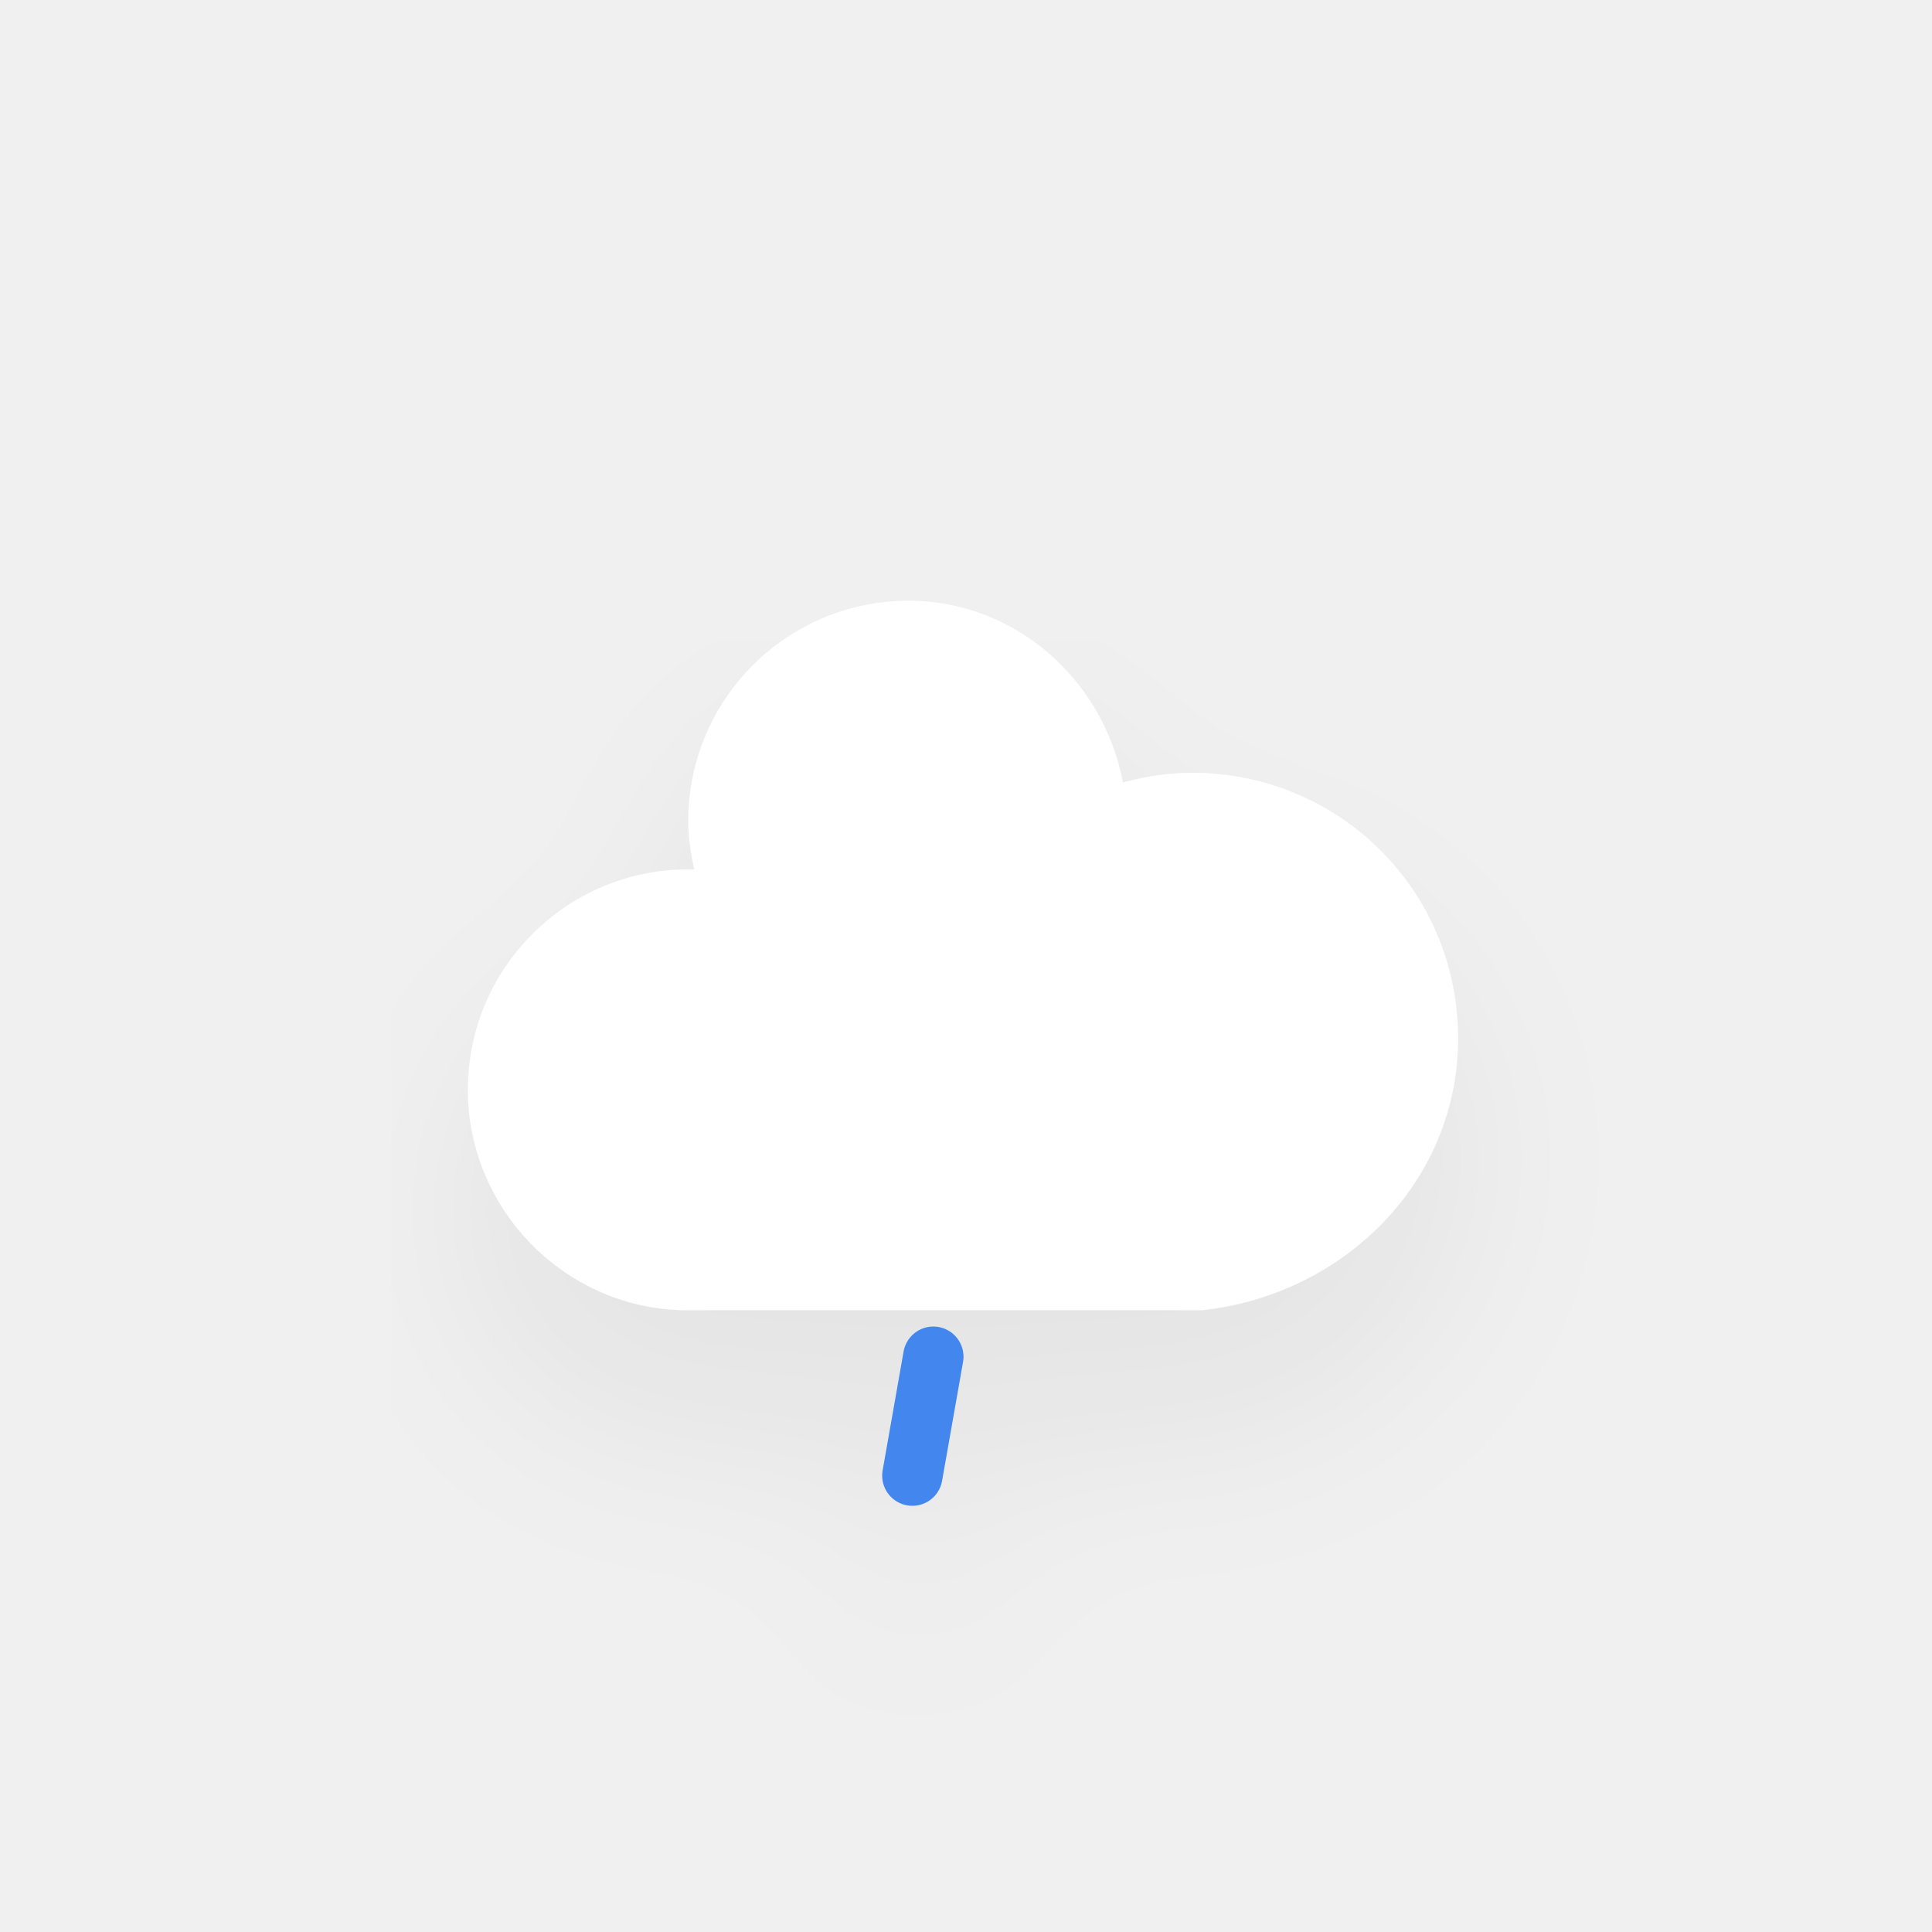
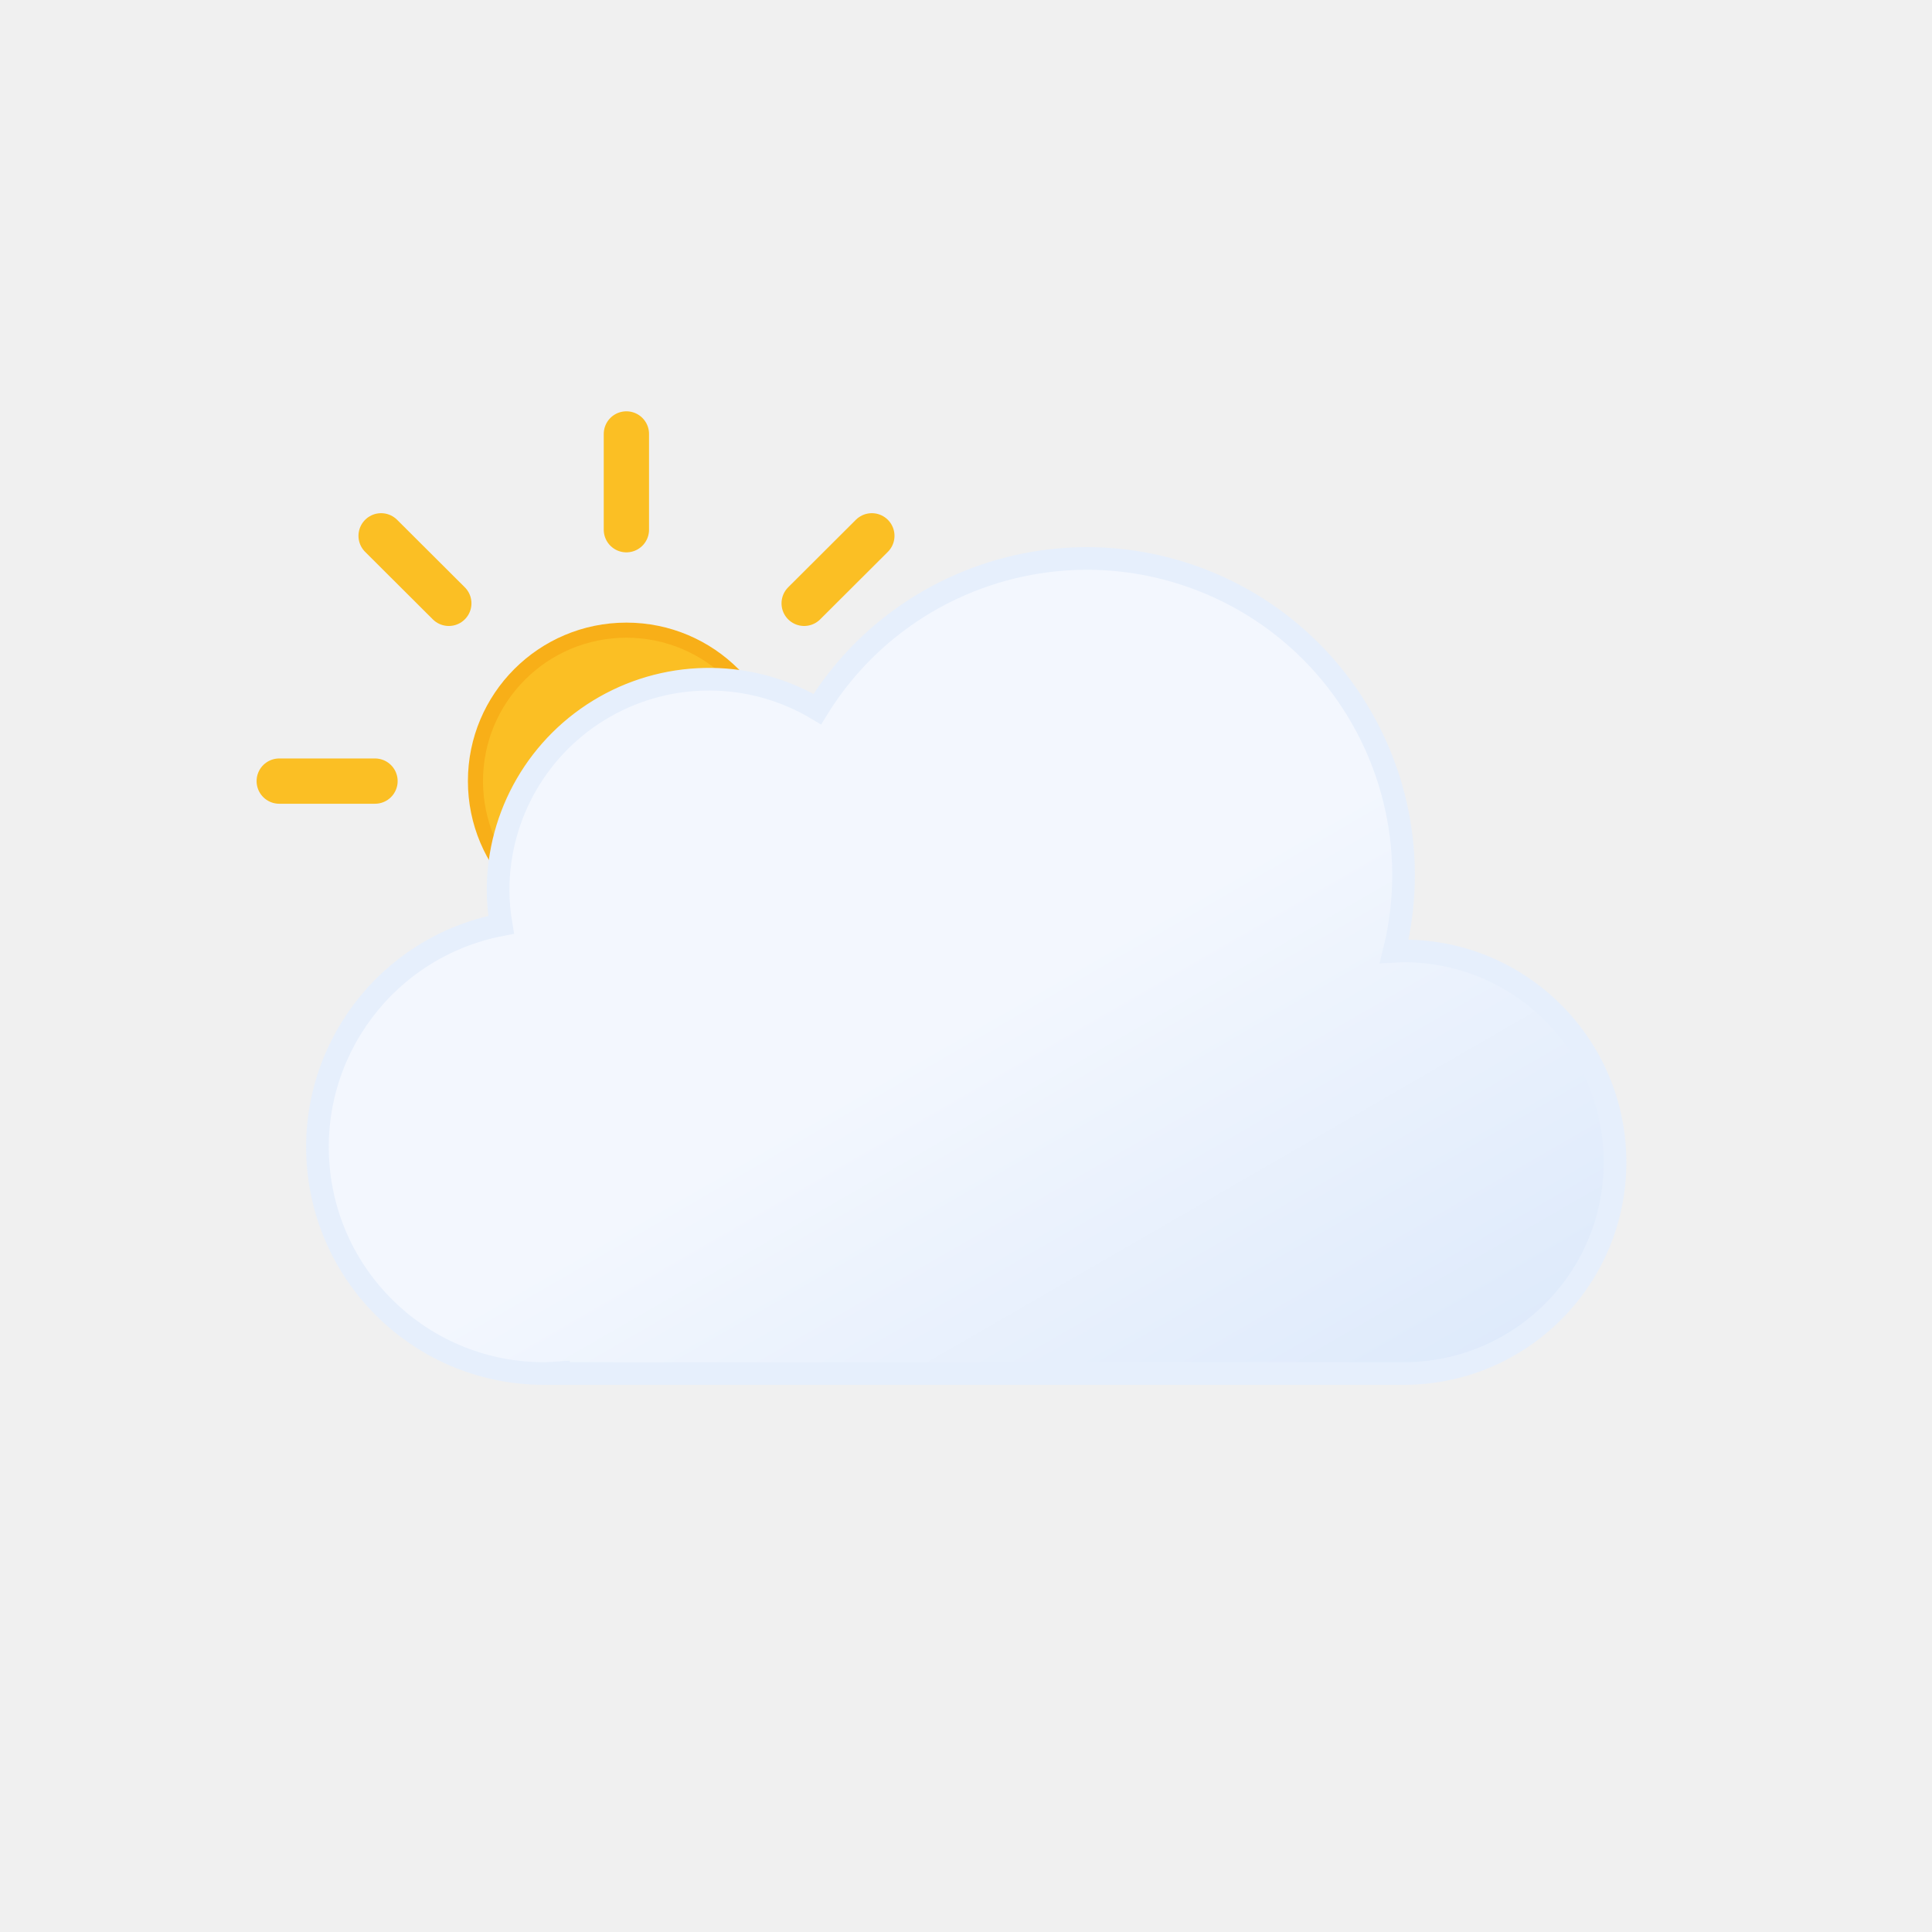
- <svg xmlns="http://www.w3.org/2000/svg" version="1.1" width="64" height="64" viewbox="0 0 64 64">
+ <svg xmlns="http://www.w3.org/2000/svg" xmlns:xlink="http://www.w3.org/1999/xlink" viewBox="0 0 512 512">
  <defs>
-     <filter id="blur" width="200%" height="200%">
-       <feGaussianBlur in="SourceAlpha" stdDeviation="3" />
-       <feOffset dx="0" dy="4" result="offsetblur" />
-       <feComponentTransfer>
-         <feFuncA type="linear" slope="0.05" />
-       </feComponentTransfer>
-       <feMerge>
-         <feMergeNode />
-         <feMergeNode in="SourceGraphic" />
-       </feMerge>
-     </filter>
-     <style type="text/css">
- /*
- ** RAIN
- */
- @keyframes am-weather-rain {
-   0% {
-     stroke-dashoffset: 0;
-   }
- 
-   100% {
-     stroke-dashoffset: -100;
-   }
- }
- 
- .am-weather-rain-1 {
-   -webkit-animation-name: am-weather-rain;
-      -moz-animation-name: am-weather-rain;
-       -ms-animation-name: am-weather-rain;
-           animation-name: am-weather-rain;
-   -webkit-animation-duration: 8s;
-      -moz-animation-duration: 8s;
-       -ms-animation-duration: 8s;
-           animation-duration: 8s;
-   -webkit-animation-timing-function: linear;
-      -moz-animation-timing-function: linear;
-       -ms-animation-timing-function: linear;
-           animation-timing-function: linear;
-   -webkit-animation-iteration-count: infinite;
-      -moz-animation-iteration-count: infinite;
-       -ms-animation-iteration-count: infinite;
-           animation-iteration-count: infinite;
- }
-         </style>
+     <linearGradient id="a" x1="99.45" y1="30.68" x2="232.64" y2="261.37" gradientUnits="userSpaceOnUse">
+       <stop offset="0" stop-color="#f3f7fe" />
+       <stop offset="0.45" stop-color="#f3f7fe" />
+       <stop offset="1" stop-color="#deeafb" />
+     </linearGradient>
+     <linearGradient id="b" x1="1381.32" y1="-1144.67" x2="1399.47" y2="-1097.39" gradientTransform="translate(-1189.41 1353.24) rotate(-9)" gradientUnits="userSpaceOnUse">
+       <stop offset="0" stop-color="#0b65ed" />
+       <stop offset="0.45" stop-color="#0a5ad4" />
+       <stop offset="1" stop-color="#0950bc" />
+     </linearGradient>
+     <linearGradient id="c" x1="1436.71" y1="-1137" x2="1454.86" y2="-1089.72" gradientTransform="translate(-1189.32 1354.33) rotate(-9)" xlink:href="#b" />
+     <linearGradient id="d" x1="1492.12" y1="-1129.34" x2="1510.27" y2="-1082.06" gradientTransform="translate(-1189.24 1355.43) rotate(-9)" xlink:href="#b" />
+     <linearGradient id="e" x1="78" y1="63.35" x2="118" y2="132.65" gradientUnits="userSpaceOnUse">
+       <stop offset="0" stop-color="#fbbf24" />
+       <stop offset="0.45" stop-color="#fbbf24" />
+       <stop offset="1" stop-color="#f59e0b" />
+     </linearGradient>
+     <symbol id="g" viewBox="0 0 196 196">
+       <circle cx="98" cy="98" r="40" stroke="#f8af18" stroke-miterlimit="10" stroke-width="4" fill="url(#e)" />
+       <path d="M98,31.38V6m0,184V164.62M145.11,50.89,163.05,33M33,163.05l17.94-17.94m0-94.22L33,33m130.1,130.1-17.94-17.94M6,98H31.38M190,98H164.62" fill="none" stroke="#fbbf24" stroke-linecap="round" stroke-miterlimit="10" stroke-width="12">
+         <animateTransform attributeName="transform" additive="sum" type="rotate" values="0 98 98; 45 98 98" dur="6s" repeatCount="indefinite" />
+       </path>
+     </symbol>
+     <symbol id="h" viewBox="0 0 350 222">
+       <path d="M291,107c-.85,0-1.68.09-2.53.13A83.9,83.9,0,0,0,135.6,42.92,55.91,55.91,0,0,0,51,91a56.56,56.56,0,0,0,.8,9.08A60,60,0,0,0,63,219c1.35,0,2.67-.11,4-.2v.2H291a56,56,0,0,0,0-112Z" stroke="#e6effc" stroke-miterlimit="10" stroke-width="6" fill="url(#a)" />
+     </symbol>
+     <symbol id="f" viewBox="0 0 363 258">
+       <use width="196" height="196" xlink:href="#g" />
+       <use width="350" height="222" transform="translate(13 36)" xlink:href="#h" />
+     </symbol>
+     <symbol id="i" viewBox="0 0 129 57" overflow="visible">
+       <path d="M8.5,56.5a8,8,0,0,1-8-8V8.5a8,8,0,0,1,16,0v40A8,8,0,0,1,8.5,56.5Z" stroke="#0a5ad4" stroke-miterlimit="10" fill="url(#b)" opacity="0">
+         <animateTransform id="x1" attributeName="transform" additive="sum" type="translate" values="0 -60; 0 60" begin="0s; x1.end+.33s" dur=".67s" />
+         <animate id="y1" attributeName="opacity" values="0; 1; 0" begin="0s; y1.end+.33s" dur=".67s" keyTimes="0; .25; 1" />
+       </path>
+       <path d="M64.5,56.5a8,8,0,0,1-8-8V8.5a8,8,0,0,1,16,0v40A8,8,0,0,1,64.5,56.5Z" stroke="#0a5ad4" stroke-miterlimit="10" fill="url(#c)" opacity="0">
+         <animateTransform id="x2" attributeName="transform" additive="sum" type="translate" values="0 -60; 0 60" begin=".33s; x2.end+.33s" dur=".67s" />
+         <animate id="y2" attributeName="opacity" values="0; 1; 0" begin=".33s; y2.end+.33s" dur=".67s" keyTimes="0; .25; 1" />
+       </path>
+       <path d="M120.5,56.5a8,8,0,0,1-8-8V8.5a8,8,0,0,1,16,0v40A8,8,0,0,1,120.5,56.5Z" stroke="#0a5ad4" stroke-miterlimit="10" fill="url(#d)" opacity="0">
+         <animateTransform id="x3" attributeName="transform" additive="sum" type="translate" values="0 -60; 0 60" begin="-.33s; x3.end+.33s" dur=".67s" />
+         <animate id="y3" attributeName="opacity" values="0; 1; 0" begin="-.33s; y3.end+.33s" dur=".67s" keyTimes="0; .25; 1" />
+       </path>
+     </symbol>
  </defs>
-   <g filter="url(#blur)" id="rainy-4">
-     <g transform="translate(20,10)">
-       <g>
-         <path d="M47.7,35.4c0-4.6-3.7-8.2-8.2-8.2c-1,0-1.9,0.2-2.8,0.5c-0.3-3.4-3.1-6.2-6.6-6.2c-3.7,0-6.7,3-6.7,6.7c0,0.8,0.2,1.6,0.4,2.3    c-0.3-0.1-0.7-0.1-1-0.1c-3.7,0-6.7,3-6.7,6.7c0,3.6,2.9,6.6,6.5,6.7l17.2,0C44.2,43.3,47.7,39.8,47.7,35.4z" fill="#fff" stroke="white" stroke-linejoin="round" stroke-width="1.2" transform="translate(-20,-11)" />
-       </g>
-     </g>
-     <g transform="translate(37,45), rotate(10)">
-       <line class="am-weather-rain-1" fill="none" stroke="#4286ee" stroke-dasharray="4,7" stroke-linecap="round" stroke-width="2" transform="translate(-6,1)" x1="0" x2="0" y1="0" y2="8" />
-     </g>
-   </g>
+   <use width="363" height="258" transform="translate(68 109)" xlink:href="#f" />
+   <use width="129" height="57" transform="translate(191.5 343.5)" xlink:href="#i" />
</svg>
